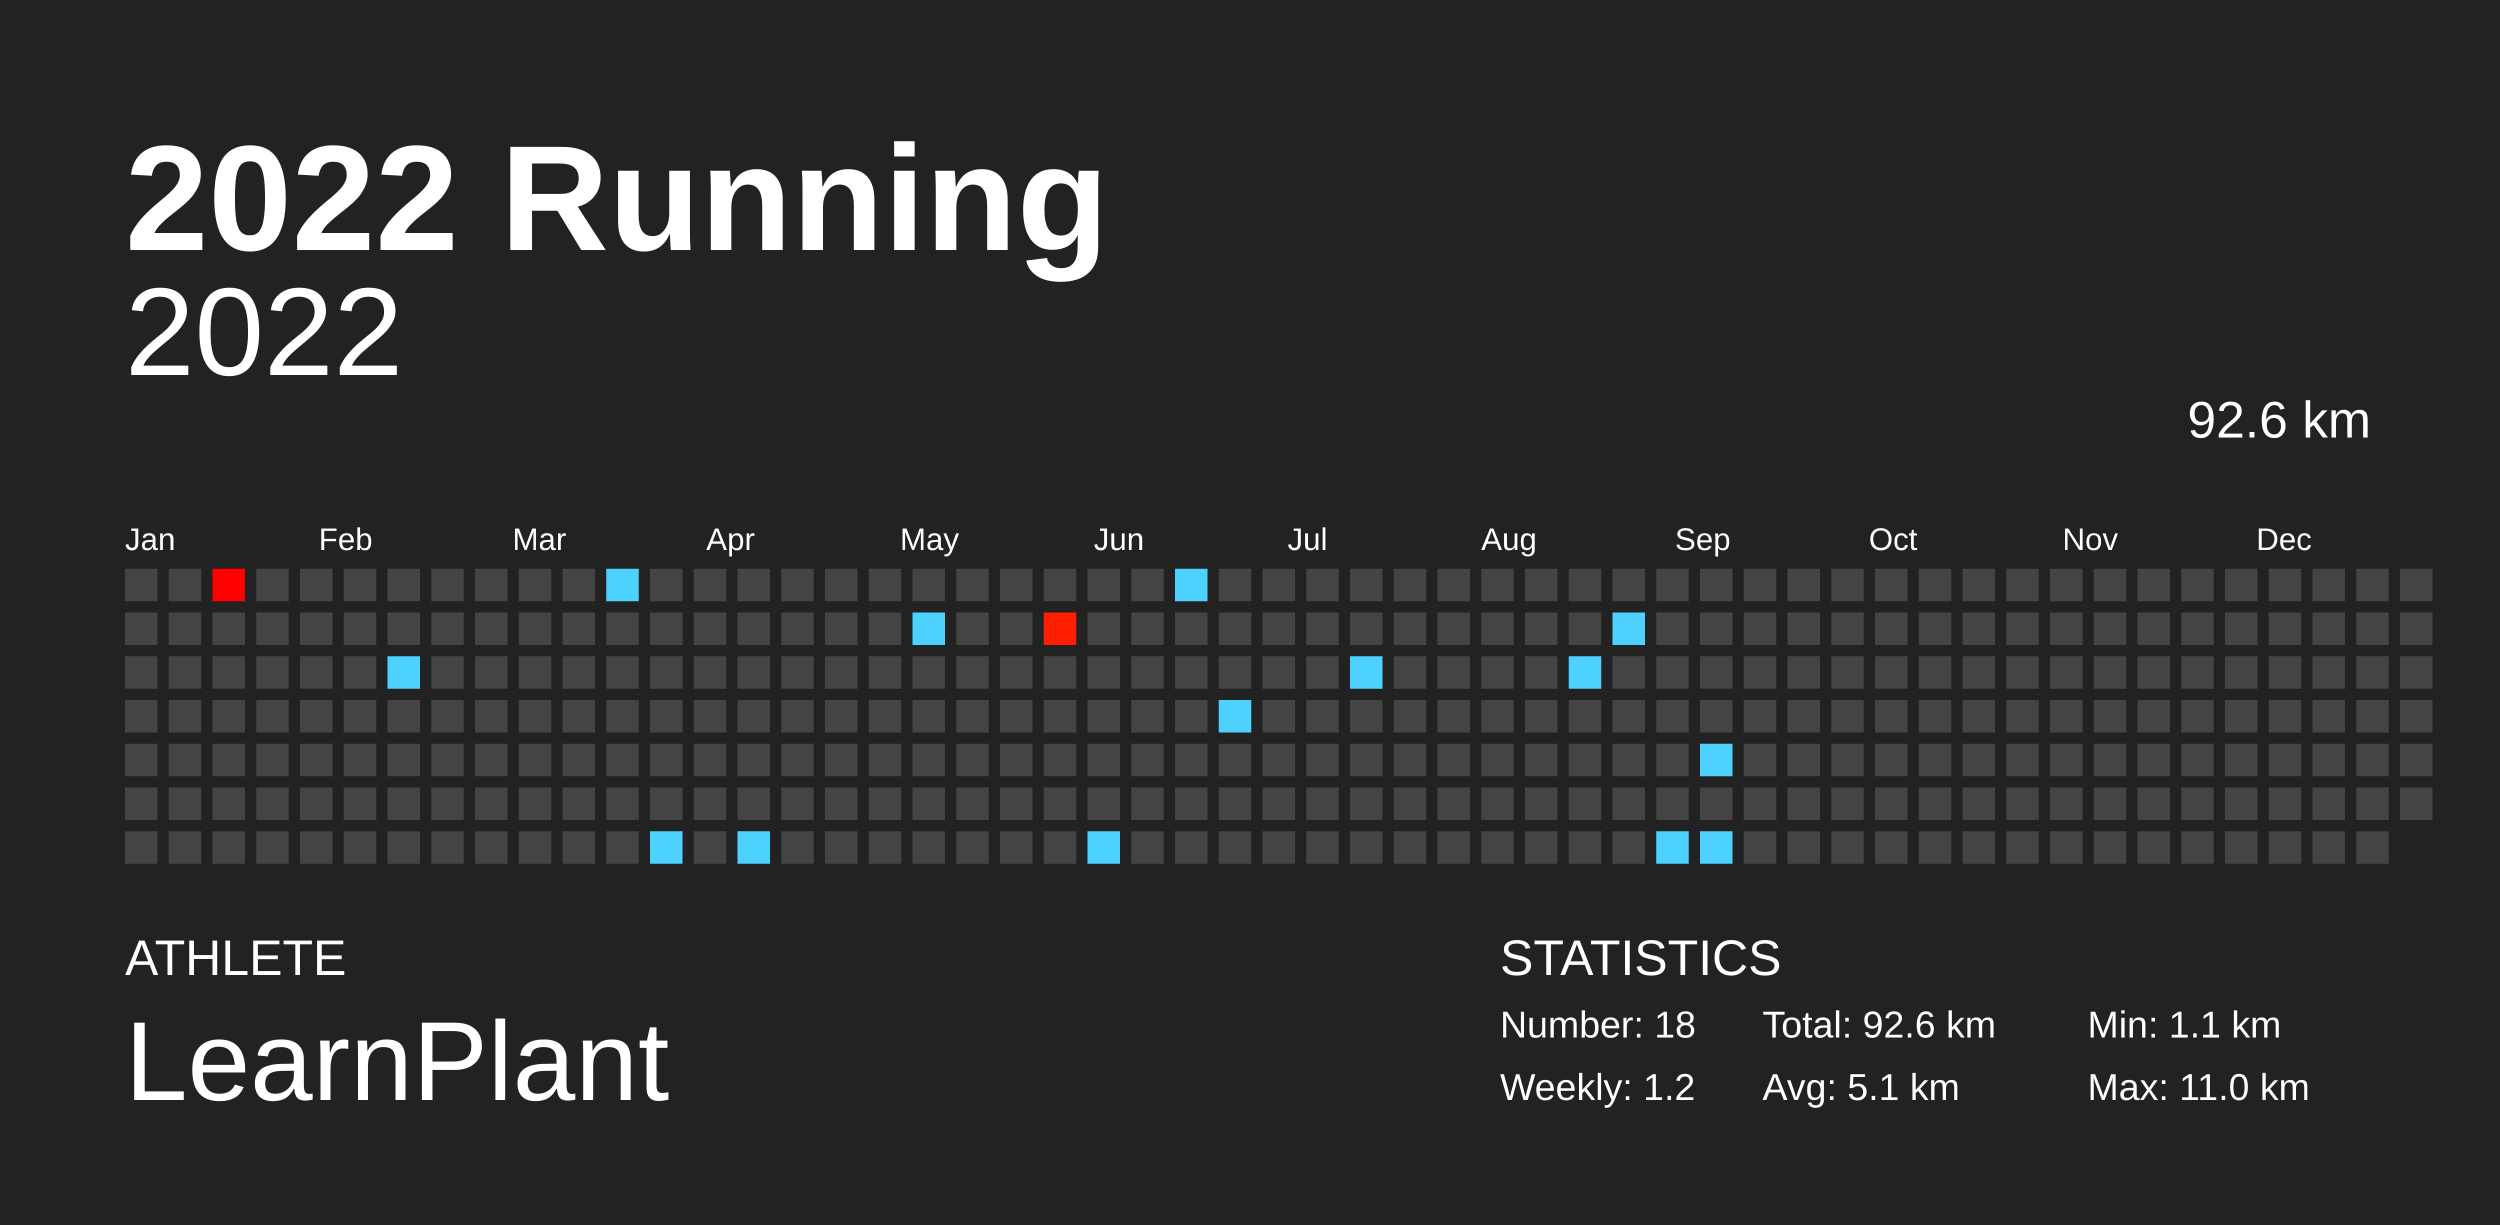
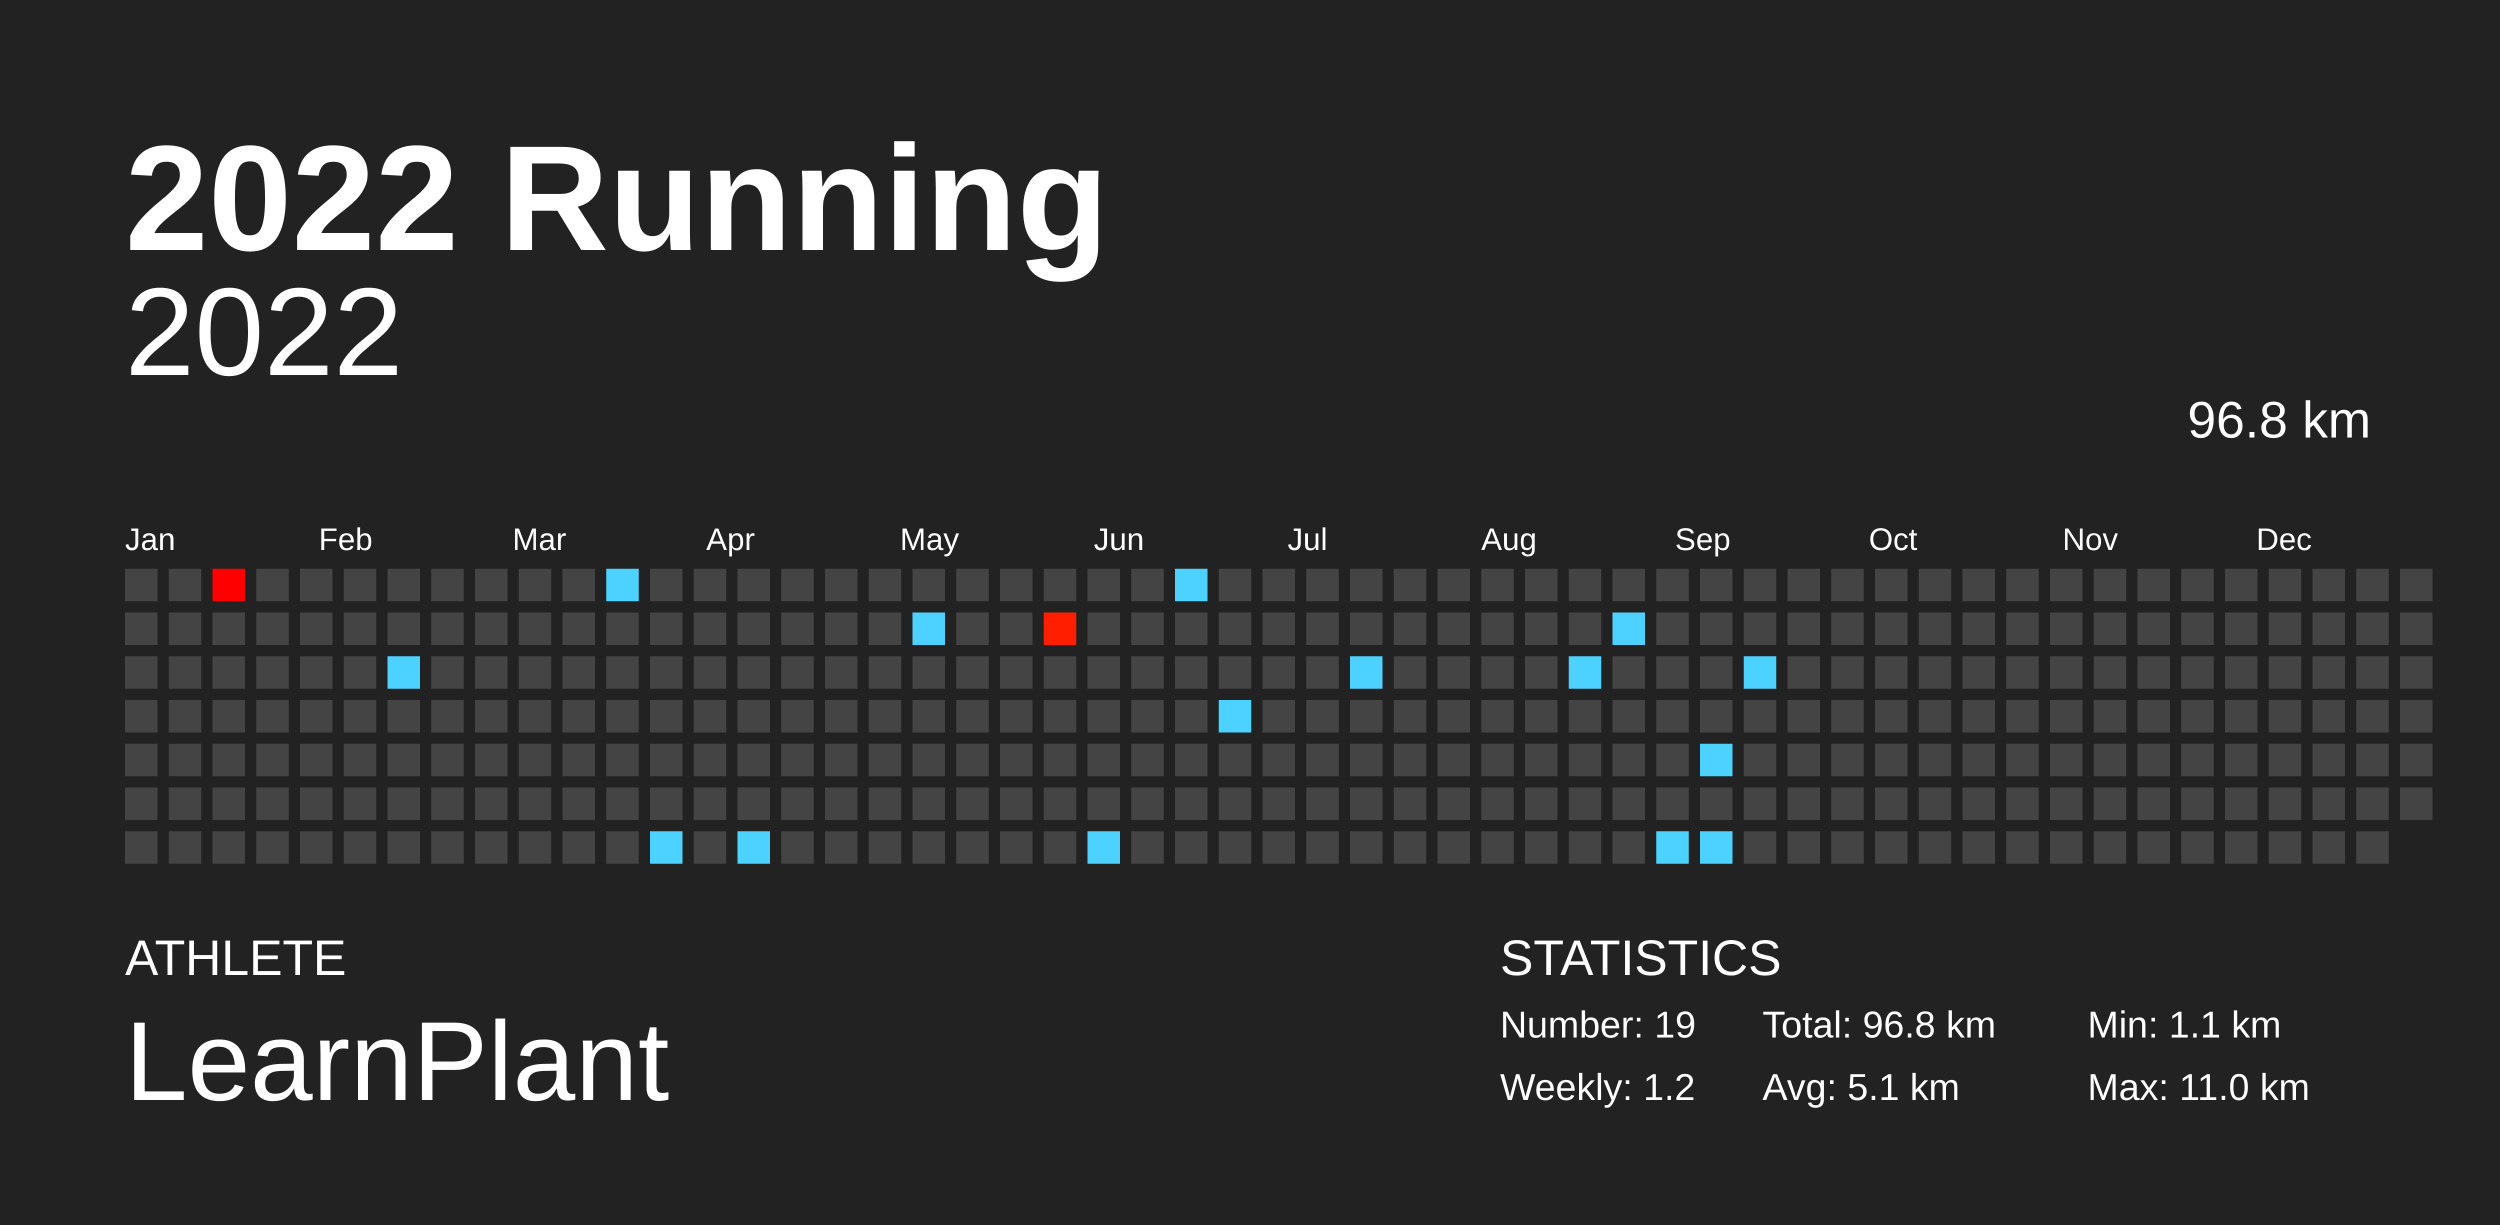
<svg xmlns="http://www.w3.org/2000/svg" baseProfile="full" height="98mm" version="1.1" viewBox="0,0,200,98" width="200mm">
  <defs />
  <rect fill="#222222" height="98" width="200" x="0" y="0" />
  <text fill="#FFFFFF" style="font-size:12px; font-family:Arial; font-weight:bold;" x="10" y="20">2022 Running</text>
  <text fill="#FFFFFF" style="font-size:4px; font-family:Arial" x="10" y="78">ATHLETE</text>
  <text fill="#FFFFFF" style="font-size:9px; font-family:Arial" x="10" y="88">LearnPlant</text>
  <text fill="#FFFFFF" style="font-size:4px; font-family:Arial" x="120" y="78">STATISTICS</text>
-   <text fill="#FFFFFF" style="font-size:3px; font-family:Arial" x="120" y="83">Number: 18</text>
+   <text fill="#FFFFFF" style="font-size:3px; font-family:Arial" x="120" y="83">Number: 19</text>
  <text fill="#FFFFFF" style="font-size:3px; font-family:Arial" x="120" y="88">Weekly: 1.2</text>
-   <text fill="#FFFFFF" style="font-size:3px; font-family:Arial" x="141" y="83">Total: 92.6 km</text>
+   <text fill="#FFFFFF" style="font-size:3px; font-family:Arial" x="141" y="83">Total: 96.8 km</text>
  <text fill="#FFFFFF" style="font-size:3px; font-family:Arial" x="141" y="88">Avg: 5.1 km</text>
  <text fill="#FFFFFF" style="font-size:3px; font-family:Arial" x="167" y="83">Min: 1.1 km</text>
  <text fill="#FFFFFF" style="font-size:3px; font-family:Arial" x="167" y="88">Max: 11.0 km</text>
  <text alignment-baseline="hanging" fill="#FFFFFF" style="font-size:10.0px; font-family:Arial;" x="10" y="30">2022</text>
-   <text alignment-baseline="hanging" fill="#FFFFFF" style="font-size:4.125px; font-family:Arial;" x="175" y="35">92.6 km</text>
+   <text alignment-baseline="hanging" fill="#FFFFFF" style="font-size:4.125px; font-family:Arial;" x="175" y="35">96.8 km</text>
  <text fill="#FFFFFF" style="font-size:2.5px; font-family:Arial" x="10.0" y="44">Jan</text>
  <text fill="#FFFFFF" style="font-size:2.5px; font-family:Arial" x="25.5" y="44">Feb</text>
  <text fill="#FFFFFF" style="font-size:2.5px; font-family:Arial" x="41.0" y="44">Mar</text>
  <text fill="#FFFFFF" style="font-size:2.5px; font-family:Arial" x="56.5" y="44">Apr</text>
  <text fill="#FFFFFF" style="font-size:2.5px; font-family:Arial" x="72.0" y="44">May</text>
  <text fill="#FFFFFF" style="font-size:2.5px; font-family:Arial" x="87.5" y="44">Jun</text>
  <text fill="#FFFFFF" style="font-size:2.5px; font-family:Arial" x="103.0" y="44">Jul</text>
  <text fill="#FFFFFF" style="font-size:2.5px; font-family:Arial" x="118.5" y="44">Aug</text>
  <text fill="#FFFFFF" style="font-size:2.5px; font-family:Arial" x="134.0" y="44">Sep</text>
  <text fill="#FFFFFF" style="font-size:2.5px; font-family:Arial" x="149.5" y="44">Oct</text>
  <text fill="#FFFFFF" style="font-size:2.5px; font-family:Arial" x="165.0" y="44">Nov</text>
  <text fill="#FFFFFF" style="font-size:2.5px; font-family:Arial" x="180.5" y="44">Dec</text>
  <rect fill="#444444" height="2.6" width="2.6" x="10.0" y="45.5" />
  <rect fill="#444444" height="2.6" width="2.6" x="10.0" y="49.0" />
  <rect fill="#444444" height="2.6" width="2.6" x="10.0" y="52.5" />
  <rect fill="#444444" height="2.6" width="2.6" x="10.0" y="56.0" />
  <rect fill="#444444" height="2.6" width="2.6" x="10.0" y="59.5" />
  <rect fill="#444444" height="2.6" width="2.6" x="10.0" y="63.0" />
  <rect fill="#444444" height="2.6" width="2.6" x="10.0" y="66.5" />
  <rect fill="#444444" height="2.6" width="2.6" x="13.5" y="45.5" />
  <rect fill="#444444" height="2.6" width="2.6" x="13.5" y="49.0" />
  <rect fill="#444444" height="2.6" width="2.6" x="13.5" y="52.5" />
  <rect fill="#444444" height="2.6" width="2.6" x="13.5" y="56.0" />
  <rect fill="#444444" height="2.6" width="2.6" x="13.5" y="59.5" />
  <rect fill="#444444" height="2.6" width="2.6" x="13.5" y="63.0" />
  <rect fill="#444444" height="2.6" width="2.6" x="13.5" y="66.5" />
  <rect fill="#ff0000" height="2.6" width="2.6" x="17.0" y="45.5" />
  <rect fill="#444444" height="2.6" width="2.6" x="17.0" y="49.0" />
  <rect fill="#444444" height="2.6" width="2.6" x="17.0" y="52.5" />
  <rect fill="#444444" height="2.6" width="2.6" x="17.0" y="56.0" />
  <rect fill="#444444" height="2.6" width="2.6" x="17.0" y="59.5" />
  <rect fill="#444444" height="2.6" width="2.6" x="17.0" y="63.0" />
  <rect fill="#444444" height="2.6" width="2.6" x="17.0" y="66.5" />
  <rect fill="#444444" height="2.6" width="2.6" x="20.5" y="45.5" />
  <rect fill="#444444" height="2.6" width="2.6" x="20.5" y="49.0" />
  <rect fill="#444444" height="2.6" width="2.6" x="20.5" y="52.5" />
  <rect fill="#444444" height="2.6" width="2.6" x="20.5" y="56.0" />
  <rect fill="#444444" height="2.6" width="2.6" x="20.5" y="59.5" />
  <rect fill="#444444" height="2.6" width="2.6" x="20.5" y="63.0" />
  <rect fill="#444444" height="2.6" width="2.6" x="20.5" y="66.5" />
  <rect fill="#444444" height="2.6" width="2.6" x="24.0" y="45.5" />
  <rect fill="#444444" height="2.6" width="2.6" x="24.0" y="49.0" />
  <rect fill="#444444" height="2.6" width="2.6" x="24.0" y="52.5" />
  <rect fill="#444444" height="2.6" width="2.6" x="24.0" y="56.0" />
  <rect fill="#444444" height="2.6" width="2.6" x="24.0" y="59.5" />
  <rect fill="#444444" height="2.6" width="2.6" x="24.0" y="63.0" />
  <rect fill="#444444" height="2.6" width="2.6" x="24.0" y="66.5" />
  <rect fill="#444444" height="2.6" width="2.6" x="27.5" y="45.5" />
  <rect fill="#444444" height="2.6" width="2.6" x="27.5" y="49.0" />
  <rect fill="#444444" height="2.6" width="2.6" x="27.5" y="52.5" />
  <rect fill="#444444" height="2.6" width="2.6" x="27.5" y="56.0" />
  <rect fill="#444444" height="2.6" width="2.6" x="27.5" y="59.5" />
  <rect fill="#444444" height="2.6" width="2.6" x="27.5" y="63.0" />
  <rect fill="#444444" height="2.6" width="2.6" x="27.5" y="66.5" />
  <rect fill="#444444" height="2.6" width="2.6" x="31.0" y="45.5" />
  <rect fill="#444444" height="2.6" width="2.6" x="31.0" y="49.0" />
  <rect fill="#4dd2ff" height="2.6" width="2.6" x="31.0" y="52.5" />
  <rect fill="#444444" height="2.6" width="2.6" x="31.0" y="56.0" />
  <rect fill="#444444" height="2.6" width="2.6" x="31.0" y="59.5" />
  <rect fill="#444444" height="2.6" width="2.6" x="31.0" y="63.0" />
  <rect fill="#444444" height="2.6" width="2.6" x="31.0" y="66.5" />
  <rect fill="#444444" height="2.6" width="2.6" x="34.5" y="45.5" />
  <rect fill="#444444" height="2.6" width="2.6" x="34.5" y="49.0" />
  <rect fill="#444444" height="2.6" width="2.6" x="34.5" y="52.5" />
  <rect fill="#444444" height="2.6" width="2.6" x="34.5" y="56.0" />
  <rect fill="#444444" height="2.6" width="2.6" x="34.5" y="59.5" />
  <rect fill="#444444" height="2.6" width="2.6" x="34.5" y="63.0" />
  <rect fill="#444444" height="2.6" width="2.6" x="34.5" y="66.5" />
  <rect fill="#444444" height="2.6" width="2.6" x="38.0" y="45.5" />
  <rect fill="#444444" height="2.6" width="2.6" x="38.0" y="49.0" />
  <rect fill="#444444" height="2.6" width="2.6" x="38.0" y="52.5" />
  <rect fill="#444444" height="2.6" width="2.6" x="38.0" y="56.0" />
  <rect fill="#444444" height="2.6" width="2.6" x="38.0" y="59.5" />
  <rect fill="#444444" height="2.6" width="2.6" x="38.0" y="63.0" />
  <rect fill="#444444" height="2.6" width="2.6" x="38.0" y="66.5" />
  <rect fill="#444444" height="2.6" width="2.6" x="41.5" y="45.5" />
  <rect fill="#444444" height="2.6" width="2.6" x="41.5" y="49.0" />
  <rect fill="#444444" height="2.6" width="2.6" x="41.5" y="52.5" />
  <rect fill="#444444" height="2.6" width="2.6" x="41.5" y="56.0" />
  <rect fill="#444444" height="2.6" width="2.6" x="41.5" y="59.5" />
  <rect fill="#444444" height="2.6" width="2.6" x="41.5" y="63.0" />
  <rect fill="#444444" height="2.6" width="2.6" x="41.5" y="66.5" />
  <rect fill="#444444" height="2.6" width="2.6" x="45.0" y="45.5" />
  <rect fill="#444444" height="2.6" width="2.6" x="45.0" y="49.0" />
  <rect fill="#444444" height="2.6" width="2.6" x="45.0" y="52.5" />
  <rect fill="#444444" height="2.6" width="2.6" x="45.0" y="56.0" />
  <rect fill="#444444" height="2.6" width="2.6" x="45.0" y="59.5" />
  <rect fill="#444444" height="2.6" width="2.6" x="45.0" y="63.0" />
  <rect fill="#444444" height="2.6" width="2.6" x="45.0" y="66.5" />
  <rect fill="#4dd2ff" height="2.6" width="2.6" x="48.5" y="45.5" />
  <rect fill="#444444" height="2.6" width="2.6" x="48.5" y="49.0" />
  <rect fill="#444444" height="2.6" width="2.6" x="48.5" y="52.5" />
  <rect fill="#444444" height="2.6" width="2.6" x="48.5" y="56.0" />
  <rect fill="#444444" height="2.6" width="2.6" x="48.5" y="59.5" />
  <rect fill="#444444" height="2.6" width="2.6" x="48.5" y="63.0" />
  <rect fill="#444444" height="2.6" width="2.6" x="48.5" y="66.5" />
  <rect fill="#444444" height="2.6" width="2.6" x="52.0" y="45.5" />
  <rect fill="#444444" height="2.6" width="2.6" x="52.0" y="49.0" />
  <rect fill="#444444" height="2.6" width="2.6" x="52.0" y="52.5" />
  <rect fill="#444444" height="2.6" width="2.6" x="52.0" y="56.0" />
  <rect fill="#444444" height="2.6" width="2.6" x="52.0" y="59.5" />
  <rect fill="#444444" height="2.6" width="2.6" x="52.0" y="63.0" />
  <rect fill="#4dd2ff" height="2.6" width="2.6" x="52.0" y="66.5" />
  <rect fill="#444444" height="2.6" width="2.6" x="55.5" y="45.5" />
  <rect fill="#444444" height="2.6" width="2.6" x="55.5" y="49.0" />
  <rect fill="#444444" height="2.6" width="2.6" x="55.5" y="52.5" />
  <rect fill="#444444" height="2.6" width="2.6" x="55.5" y="56.0" />
  <rect fill="#444444" height="2.6" width="2.6" x="55.5" y="59.5" />
  <rect fill="#444444" height="2.6" width="2.6" x="55.5" y="63.0" />
  <rect fill="#444444" height="2.6" width="2.6" x="55.5" y="66.5" />
  <rect fill="#444444" height="2.6" width="2.6" x="59.0" y="45.5" />
  <rect fill="#444444" height="2.6" width="2.6" x="59.0" y="49.0" />
  <rect fill="#444444" height="2.6" width="2.6" x="59.0" y="52.5" />
  <rect fill="#444444" height="2.6" width="2.6" x="59.0" y="56.0" />
  <rect fill="#444444" height="2.6" width="2.6" x="59.0" y="59.5" />
  <rect fill="#444444" height="2.6" width="2.6" x="59.0" y="63.0" />
  <rect fill="#4dd2ff" height="2.6" width="2.6" x="59.0" y="66.5" />
  <rect fill="#444444" height="2.6" width="2.6" x="62.5" y="45.5" />
  <rect fill="#444444" height="2.6" width="2.6" x="62.5" y="49.0" />
  <rect fill="#444444" height="2.6" width="2.6" x="62.5" y="52.5" />
  <rect fill="#444444" height="2.6" width="2.6" x="62.5" y="56.0" />
  <rect fill="#444444" height="2.6" width="2.6" x="62.5" y="59.5" />
  <rect fill="#444444" height="2.6" width="2.6" x="62.5" y="63.0" />
  <rect fill="#444444" height="2.6" width="2.6" x="62.5" y="66.5" />
  <rect fill="#444444" height="2.6" width="2.6" x="66.0" y="45.5" />
  <rect fill="#444444" height="2.6" width="2.6" x="66.0" y="49.0" />
  <rect fill="#444444" height="2.6" width="2.6" x="66.0" y="52.5" />
  <rect fill="#444444" height="2.6" width="2.6" x="66.0" y="56.0" />
  <rect fill="#444444" height="2.6" width="2.6" x="66.0" y="59.5" />
  <rect fill="#444444" height="2.6" width="2.6" x="66.0" y="63.0" />
  <rect fill="#444444" height="2.6" width="2.6" x="66.0" y="66.5" />
  <rect fill="#444444" height="2.6" width="2.6" x="69.5" y="45.5" />
  <rect fill="#444444" height="2.6" width="2.6" x="69.5" y="49.0" />
  <rect fill="#444444" height="2.6" width="2.6" x="69.5" y="52.5" />
  <rect fill="#444444" height="2.6" width="2.6" x="69.5" y="56.0" />
  <rect fill="#444444" height="2.6" width="2.6" x="69.5" y="59.5" />
  <rect fill="#444444" height="2.6" width="2.6" x="69.5" y="63.0" />
  <rect fill="#444444" height="2.6" width="2.6" x="69.5" y="66.5" />
  <rect fill="#444444" height="2.6" width="2.6" x="73.0" y="45.5" />
  <rect fill="#4dd2ff" height="2.6" width="2.6" x="73.0" y="49.0" />
  <rect fill="#444444" height="2.6" width="2.6" x="73.0" y="52.5" />
  <rect fill="#444444" height="2.6" width="2.6" x="73.0" y="56.0" />
  <rect fill="#444444" height="2.6" width="2.6" x="73.0" y="59.5" />
  <rect fill="#444444" height="2.6" width="2.6" x="73.0" y="63.0" />
  <rect fill="#444444" height="2.6" width="2.6" x="73.0" y="66.5" />
  <rect fill="#444444" height="2.6" width="2.6" x="76.5" y="45.5" />
  <rect fill="#444444" height="2.6" width="2.6" x="76.5" y="49.0" />
  <rect fill="#444444" height="2.6" width="2.6" x="76.5" y="52.5" />
  <rect fill="#444444" height="2.6" width="2.6" x="76.5" y="56.0" />
  <rect fill="#444444" height="2.6" width="2.6" x="76.5" y="59.5" />
  <rect fill="#444444" height="2.6" width="2.6" x="76.5" y="63.0" />
  <rect fill="#444444" height="2.6" width="2.6" x="76.5" y="66.5" />
  <rect fill="#444444" height="2.6" width="2.6" x="80.0" y="45.5" />
  <rect fill="#444444" height="2.6" width="2.6" x="80.0" y="49.0" />
  <rect fill="#444444" height="2.6" width="2.6" x="80.0" y="52.5" />
  <rect fill="#444444" height="2.6" width="2.6" x="80.0" y="56.0" />
  <rect fill="#444444" height="2.6" width="2.6" x="80.0" y="59.5" />
  <rect fill="#444444" height="2.6" width="2.6" x="80.0" y="63.0" />
  <rect fill="#444444" height="2.6" width="2.6" x="80.0" y="66.5" />
  <rect fill="#444444" height="2.6" width="2.6" x="83.5" y="45.5" />
  <rect fill="#ff1f00" height="2.6" width="2.6" x="83.5" y="49.0" />
  <rect fill="#444444" height="2.6" width="2.6" x="83.5" y="52.5" />
  <rect fill="#444444" height="2.6" width="2.6" x="83.5" y="56.0" />
  <rect fill="#444444" height="2.6" width="2.6" x="83.5" y="59.5" />
  <rect fill="#444444" height="2.6" width="2.6" x="83.5" y="63.0" />
  <rect fill="#444444" height="2.6" width="2.6" x="83.5" y="66.5" />
  <rect fill="#444444" height="2.6" width="2.6" x="87.0" y="45.5" />
  <rect fill="#444444" height="2.6" width="2.6" x="87.0" y="49.0" />
  <rect fill="#444444" height="2.6" width="2.6" x="87.0" y="52.5" />
  <rect fill="#444444" height="2.6" width="2.6" x="87.0" y="56.0" />
  <rect fill="#444444" height="2.6" width="2.6" x="87.0" y="59.5" />
  <rect fill="#444444" height="2.6" width="2.6" x="87.0" y="63.0" />
  <rect fill="#4dd2ff" height="2.6" width="2.6" x="87.0" y="66.5" />
  <rect fill="#444444" height="2.6" width="2.6" x="90.5" y="45.5" />
  <rect fill="#444444" height="2.6" width="2.6" x="90.5" y="49.0" />
  <rect fill="#444444" height="2.6" width="2.6" x="90.5" y="52.5" />
  <rect fill="#444444" height="2.6" width="2.6" x="90.5" y="56.0" />
  <rect fill="#444444" height="2.6" width="2.6" x="90.5" y="59.5" />
  <rect fill="#444444" height="2.6" width="2.6" x="90.5" y="63.0" />
  <rect fill="#444444" height="2.6" width="2.6" x="90.5" y="66.5" />
  <rect fill="#4dd2ff" height="2.6" width="2.6" x="94.0" y="45.5" />
  <rect fill="#444444" height="2.6" width="2.6" x="94.0" y="49.0" />
  <rect fill="#444444" height="2.6" width="2.6" x="94.0" y="52.5" />
  <rect fill="#444444" height="2.6" width="2.6" x="94.0" y="56.0" />
  <rect fill="#444444" height="2.6" width="2.6" x="94.0" y="59.5" />
  <rect fill="#444444" height="2.6" width="2.6" x="94.0" y="63.0" />
  <rect fill="#444444" height="2.6" width="2.6" x="94.0" y="66.5" />
  <rect fill="#444444" height="2.6" width="2.6" x="97.5" y="45.5" />
  <rect fill="#444444" height="2.6" width="2.6" x="97.5" y="49.0" />
  <rect fill="#444444" height="2.6" width="2.6" x="97.5" y="52.5" />
  <rect fill="#4dd2ff" height="2.6" width="2.6" x="97.5" y="56.0" />
  <rect fill="#444444" height="2.6" width="2.6" x="97.5" y="59.5" />
  <rect fill="#444444" height="2.6" width="2.6" x="97.5" y="63.0" />
  <rect fill="#444444" height="2.6" width="2.6" x="97.5" y="66.5" />
  <rect fill="#444444" height="2.6" width="2.6" x="101.0" y="45.5" />
  <rect fill="#444444" height="2.6" width="2.6" x="101.0" y="49.0" />
  <rect fill="#444444" height="2.6" width="2.6" x="101.0" y="52.5" />
  <rect fill="#444444" height="2.6" width="2.6" x="101.0" y="56.0" />
  <rect fill="#444444" height="2.6" width="2.6" x="101.0" y="59.5" />
  <rect fill="#444444" height="2.6" width="2.6" x="101.0" y="63.0" />
  <rect fill="#444444" height="2.6" width="2.6" x="101.0" y="66.5" />
  <rect fill="#444444" height="2.6" width="2.6" x="104.5" y="45.5" />
  <rect fill="#444444" height="2.6" width="2.6" x="104.5" y="49.0" />
  <rect fill="#444444" height="2.6" width="2.6" x="104.5" y="52.5" />
  <rect fill="#444444" height="2.6" width="2.6" x="104.5" y="56.0" />
  <rect fill="#444444" height="2.6" width="2.6" x="104.5" y="59.5" />
  <rect fill="#444444" height="2.6" width="2.6" x="104.5" y="63.0" />
  <rect fill="#444444" height="2.6" width="2.6" x="104.5" y="66.5" />
  <rect fill="#444444" height="2.6" width="2.6" x="108.0" y="45.5" />
  <rect fill="#444444" height="2.6" width="2.6" x="108.0" y="49.0" />
  <rect fill="#4dd2ff" height="2.6" width="2.6" x="108.0" y="52.5" />
  <rect fill="#444444" height="2.6" width="2.6" x="108.0" y="56.0" />
  <rect fill="#444444" height="2.6" width="2.6" x="108.0" y="59.5" />
  <rect fill="#444444" height="2.6" width="2.6" x="108.0" y="63.0" />
  <rect fill="#444444" height="2.6" width="2.6" x="108.0" y="66.5" />
  <rect fill="#444444" height="2.6" width="2.6" x="111.5" y="45.5" />
  <rect fill="#444444" height="2.6" width="2.6" x="111.5" y="49.0" />
  <rect fill="#444444" height="2.6" width="2.6" x="111.5" y="52.5" />
  <rect fill="#444444" height="2.6" width="2.6" x="111.5" y="56.0" />
  <rect fill="#444444" height="2.6" width="2.6" x="111.5" y="59.5" />
  <rect fill="#444444" height="2.6" width="2.6" x="111.5" y="63.0" />
  <rect fill="#444444" height="2.6" width="2.6" x="111.5" y="66.5" />
  <rect fill="#444444" height="2.6" width="2.6" x="115.0" y="45.5" />
  <rect fill="#444444" height="2.6" width="2.6" x="115.0" y="49.0" />
  <rect fill="#444444" height="2.6" width="2.6" x="115.0" y="52.5" />
  <rect fill="#444444" height="2.6" width="2.6" x="115.0" y="56.0" />
  <rect fill="#444444" height="2.6" width="2.6" x="115.0" y="59.5" />
  <rect fill="#444444" height="2.6" width="2.6" x="115.0" y="63.0" />
  <rect fill="#444444" height="2.6" width="2.6" x="115.0" y="66.5" />
  <rect fill="#444444" height="2.6" width="2.6" x="118.5" y="45.5" />
  <rect fill="#444444" height="2.6" width="2.6" x="118.5" y="49.0" />
  <rect fill="#444444" height="2.6" width="2.6" x="118.5" y="52.5" />
  <rect fill="#444444" height="2.6" width="2.6" x="118.5" y="56.0" />
  <rect fill="#444444" height="2.6" width="2.6" x="118.5" y="59.5" />
  <rect fill="#444444" height="2.6" width="2.6" x="118.5" y="63.0" />
  <rect fill="#444444" height="2.6" width="2.6" x="118.5" y="66.5" />
  <rect fill="#444444" height="2.6" width="2.6" x="122.0" y="45.5" />
  <rect fill="#444444" height="2.6" width="2.6" x="122.0" y="49.0" />
  <rect fill="#444444" height="2.6" width="2.6" x="122.0" y="52.5" />
  <rect fill="#444444" height="2.6" width="2.6" x="122.0" y="56.0" />
  <rect fill="#444444" height="2.6" width="2.6" x="122.0" y="59.5" />
  <rect fill="#444444" height="2.6" width="2.6" x="122.0" y="63.0" />
  <rect fill="#444444" height="2.6" width="2.6" x="122.0" y="66.5" />
  <rect fill="#444444" height="2.6" width="2.6" x="125.5" y="45.5" />
  <rect fill="#444444" height="2.6" width="2.6" x="125.5" y="49.0" />
  <rect fill="#4dd2ff" height="2.6" width="2.6" x="125.5" y="52.5" />
  <rect fill="#444444" height="2.6" width="2.6" x="125.5" y="56.0" />
  <rect fill="#444444" height="2.6" width="2.6" x="125.5" y="59.5" />
  <rect fill="#444444" height="2.6" width="2.6" x="125.5" y="63.0" />
  <rect fill="#444444" height="2.6" width="2.6" x="125.5" y="66.5" />
  <rect fill="#444444" height="2.6" width="2.6" x="129.0" y="45.5" />
  <rect fill="#4dd2ff" height="2.6" width="2.6" x="129.0" y="49.0" />
  <rect fill="#444444" height="2.6" width="2.6" x="129.0" y="52.5" />
  <rect fill="#444444" height="2.6" width="2.6" x="129.0" y="56.0" />
  <rect fill="#444444" height="2.6" width="2.6" x="129.0" y="59.5" />
  <rect fill="#444444" height="2.6" width="2.6" x="129.0" y="63.0" />
  <rect fill="#444444" height="2.6" width="2.6" x="129.0" y="66.5" />
  <rect fill="#444444" height="2.6" width="2.6" x="132.5" y="45.5" />
  <rect fill="#444444" height="2.6" width="2.6" x="132.5" y="49.0" />
  <rect fill="#444444" height="2.6" width="2.6" x="132.5" y="52.5" />
  <rect fill="#444444" height="2.6" width="2.6" x="132.5" y="56.0" />
  <rect fill="#444444" height="2.6" width="2.6" x="132.5" y="59.5" />
  <rect fill="#444444" height="2.6" width="2.6" x="132.5" y="63.0" />
  <rect fill="#4dd2ff" height="2.6" width="2.6" x="132.5" y="66.5" />
  <rect fill="#444444" height="2.6" width="2.6" x="136.0" y="45.5" />
  <rect fill="#444444" height="2.6" width="2.6" x="136.0" y="49.0" />
  <rect fill="#444444" height="2.6" width="2.6" x="136.0" y="52.5" />
  <rect fill="#444444" height="2.6" width="2.6" x="136.0" y="56.0" />
  <rect fill="#4dd2ff" height="2.6" width="2.6" x="136.0" y="59.5" />
  <rect fill="#444444" height="2.6" width="2.6" x="136.0" y="63.0" />
  <rect fill="#4dd2ff" height="2.6" width="2.6" x="136.0" y="66.5" />
  <rect fill="#444444" height="2.6" width="2.6" x="139.5" y="45.5" />
  <rect fill="#444444" height="2.6" width="2.6" x="139.5" y="49.0" />
-   <rect fill="#444444" height="2.6" width="2.6" x="139.5" y="52.5" />
+   <rect fill="#4dd2ff" height="2.6" width="2.6" x="139.5" y="52.5" />
  <rect fill="#444444" height="2.6" width="2.6" x="139.5" y="56.0" />
  <rect fill="#444444" height="2.6" width="2.6" x="139.5" y="59.5" />
  <rect fill="#444444" height="2.6" width="2.6" x="139.5" y="63.0" />
  <rect fill="#444444" height="2.6" width="2.6" x="139.5" y="66.5" />
  <rect fill="#444444" height="2.6" width="2.6" x="143.0" y="45.5" />
  <rect fill="#444444" height="2.6" width="2.6" x="143.0" y="49.0" />
  <rect fill="#444444" height="2.6" width="2.6" x="143.0" y="52.5" />
  <rect fill="#444444" height="2.6" width="2.6" x="143.0" y="56.0" />
  <rect fill="#444444" height="2.6" width="2.6" x="143.0" y="59.5" />
  <rect fill="#444444" height="2.6" width="2.6" x="143.0" y="63.0" />
  <rect fill="#444444" height="2.6" width="2.6" x="143.0" y="66.5" />
  <rect fill="#444444" height="2.6" width="2.6" x="146.5" y="45.5" />
  <rect fill="#444444" height="2.6" width="2.6" x="146.5" y="49.0" />
  <rect fill="#444444" height="2.6" width="2.6" x="146.5" y="52.5" />
  <rect fill="#444444" height="2.6" width="2.6" x="146.5" y="56.0" />
  <rect fill="#444444" height="2.6" width="2.6" x="146.5" y="59.5" />
  <rect fill="#444444" height="2.6" width="2.6" x="146.5" y="63.0" />
  <rect fill="#444444" height="2.6" width="2.6" x="146.5" y="66.5" />
  <rect fill="#444444" height="2.6" width="2.6" x="150.0" y="45.5" />
  <rect fill="#444444" height="2.6" width="2.6" x="150.0" y="49.0" />
  <rect fill="#444444" height="2.6" width="2.6" x="150.0" y="52.5" />
  <rect fill="#444444" height="2.6" width="2.6" x="150.0" y="56.0" />
  <rect fill="#444444" height="2.6" width="2.6" x="150.0" y="59.5" />
  <rect fill="#444444" height="2.6" width="2.6" x="150.0" y="63.0" />
  <rect fill="#444444" height="2.6" width="2.6" x="150.0" y="66.5" />
  <rect fill="#444444" height="2.6" width="2.6" x="153.5" y="45.5" />
  <rect fill="#444444" height="2.6" width="2.6" x="153.5" y="49.0" />
  <rect fill="#444444" height="2.6" width="2.6" x="153.5" y="52.5" />
  <rect fill="#444444" height="2.6" width="2.6" x="153.5" y="56.0" />
  <rect fill="#444444" height="2.6" width="2.6" x="153.5" y="59.5" />
  <rect fill="#444444" height="2.6" width="2.6" x="153.5" y="63.0" />
  <rect fill="#444444" height="2.6" width="2.6" x="153.5" y="66.5" />
  <rect fill="#444444" height="2.6" width="2.6" x="157.0" y="45.5" />
  <rect fill="#444444" height="2.6" width="2.6" x="157.0" y="49.0" />
  <rect fill="#444444" height="2.6" width="2.6" x="157.0" y="52.5" />
  <rect fill="#444444" height="2.6" width="2.6" x="157.0" y="56.0" />
  <rect fill="#444444" height="2.6" width="2.6" x="157.0" y="59.5" />
  <rect fill="#444444" height="2.6" width="2.6" x="157.0" y="63.0" />
  <rect fill="#444444" height="2.6" width="2.6" x="157.0" y="66.5" />
  <rect fill="#444444" height="2.6" width="2.6" x="160.5" y="45.5" />
  <rect fill="#444444" height="2.6" width="2.6" x="160.5" y="49.0" />
  <rect fill="#444444" height="2.6" width="2.6" x="160.5" y="52.5" />
  <rect fill="#444444" height="2.6" width="2.6" x="160.5" y="56.0" />
  <rect fill="#444444" height="2.6" width="2.6" x="160.5" y="59.5" />
  <rect fill="#444444" height="2.6" width="2.6" x="160.5" y="63.0" />
  <rect fill="#444444" height="2.6" width="2.6" x="160.5" y="66.5" />
  <rect fill="#444444" height="2.6" width="2.6" x="164.0" y="45.5" />
  <rect fill="#444444" height="2.6" width="2.6" x="164.0" y="49.0" />
  <rect fill="#444444" height="2.6" width="2.6" x="164.0" y="52.5" />
  <rect fill="#444444" height="2.6" width="2.6" x="164.0" y="56.0" />
  <rect fill="#444444" height="2.6" width="2.6" x="164.0" y="59.5" />
  <rect fill="#444444" height="2.6" width="2.6" x="164.0" y="63.0" />
  <rect fill="#444444" height="2.6" width="2.6" x="164.0" y="66.5" />
  <rect fill="#444444" height="2.6" width="2.6" x="167.5" y="45.5" />
  <rect fill="#444444" height="2.6" width="2.6" x="167.5" y="49.0" />
  <rect fill="#444444" height="2.6" width="2.6" x="167.5" y="52.5" />
  <rect fill="#444444" height="2.6" width="2.6" x="167.5" y="56.0" />
  <rect fill="#444444" height="2.6" width="2.6" x="167.5" y="59.5" />
  <rect fill="#444444" height="2.6" width="2.6" x="167.5" y="63.0" />
  <rect fill="#444444" height="2.6" width="2.6" x="167.5" y="66.5" />
  <rect fill="#444444" height="2.6" width="2.6" x="171.0" y="45.5" />
  <rect fill="#444444" height="2.6" width="2.6" x="171.0" y="49.0" />
  <rect fill="#444444" height="2.6" width="2.6" x="171.0" y="52.5" />
  <rect fill="#444444" height="2.6" width="2.6" x="171.0" y="56.0" />
  <rect fill="#444444" height="2.6" width="2.6" x="171.0" y="59.5" />
  <rect fill="#444444" height="2.6" width="2.6" x="171.0" y="63.0" />
  <rect fill="#444444" height="2.6" width="2.6" x="171.0" y="66.5" />
  <rect fill="#444444" height="2.6" width="2.6" x="174.5" y="45.5" />
  <rect fill="#444444" height="2.6" width="2.6" x="174.5" y="49.0" />
  <rect fill="#444444" height="2.6" width="2.6" x="174.5" y="52.5" />
  <rect fill="#444444" height="2.6" width="2.6" x="174.5" y="56.0" />
  <rect fill="#444444" height="2.6" width="2.6" x="174.5" y="59.5" />
  <rect fill="#444444" height="2.6" width="2.6" x="174.5" y="63.0" />
  <rect fill="#444444" height="2.6" width="2.6" x="174.5" y="66.5" />
  <rect fill="#444444" height="2.6" width="2.6" x="178.0" y="45.5" />
  <rect fill="#444444" height="2.6" width="2.6" x="178.0" y="49.0" />
  <rect fill="#444444" height="2.6" width="2.6" x="178.0" y="52.5" />
  <rect fill="#444444" height="2.6" width="2.6" x="178.0" y="56.0" />
  <rect fill="#444444" height="2.6" width="2.6" x="178.0" y="59.5" />
  <rect fill="#444444" height="2.6" width="2.6" x="178.0" y="63.0" />
  <rect fill="#444444" height="2.6" width="2.6" x="178.0" y="66.5" />
  <rect fill="#444444" height="2.6" width="2.6" x="181.5" y="45.5" />
  <rect fill="#444444" height="2.6" width="2.6" x="181.5" y="49.0" />
  <rect fill="#444444" height="2.6" width="2.6" x="181.5" y="52.5" />
  <rect fill="#444444" height="2.6" width="2.6" x="181.5" y="56.0" />
  <rect fill="#444444" height="2.6" width="2.6" x="181.5" y="59.5" />
  <rect fill="#444444" height="2.6" width="2.6" x="181.5" y="63.0" />
  <rect fill="#444444" height="2.6" width="2.6" x="181.5" y="66.5" />
  <rect fill="#444444" height="2.6" width="2.6" x="185.0" y="45.5" />
  <rect fill="#444444" height="2.6" width="2.6" x="185.0" y="49.0" />
  <rect fill="#444444" height="2.6" width="2.6" x="185.0" y="52.5" />
  <rect fill="#444444" height="2.6" width="2.6" x="185.0" y="56.0" />
  <rect fill="#444444" height="2.6" width="2.6" x="185.0" y="59.5" />
  <rect fill="#444444" height="2.6" width="2.6" x="185.0" y="63.0" />
  <rect fill="#444444" height="2.6" width="2.6" x="185.0" y="66.5" />
  <rect fill="#444444" height="2.6" width="2.6" x="188.5" y="45.5" />
  <rect fill="#444444" height="2.6" width="2.6" x="188.5" y="49.0" />
  <rect fill="#444444" height="2.6" width="2.6" x="188.5" y="52.5" />
  <rect fill="#444444" height="2.6" width="2.6" x="188.5" y="56.0" />
  <rect fill="#444444" height="2.6" width="2.6" x="188.5" y="59.5" />
  <rect fill="#444444" height="2.6" width="2.6" x="188.5" y="63.0" />
  <rect fill="#444444" height="2.6" width="2.6" x="188.5" y="66.5" />
  <rect fill="#444444" height="2.6" width="2.6" x="192.0" y="45.5" />
  <rect fill="#444444" height="2.6" width="2.6" x="192.0" y="49.0" />
  <rect fill="#444444" height="2.6" width="2.6" x="192.0" y="52.5" />
  <rect fill="#444444" height="2.6" width="2.6" x="192.0" y="56.0" />
  <rect fill="#444444" height="2.6" width="2.6" x="192.0" y="59.5" />
  <rect fill="#444444" height="2.6" width="2.6" x="192.0" y="63.0" />
</svg>
